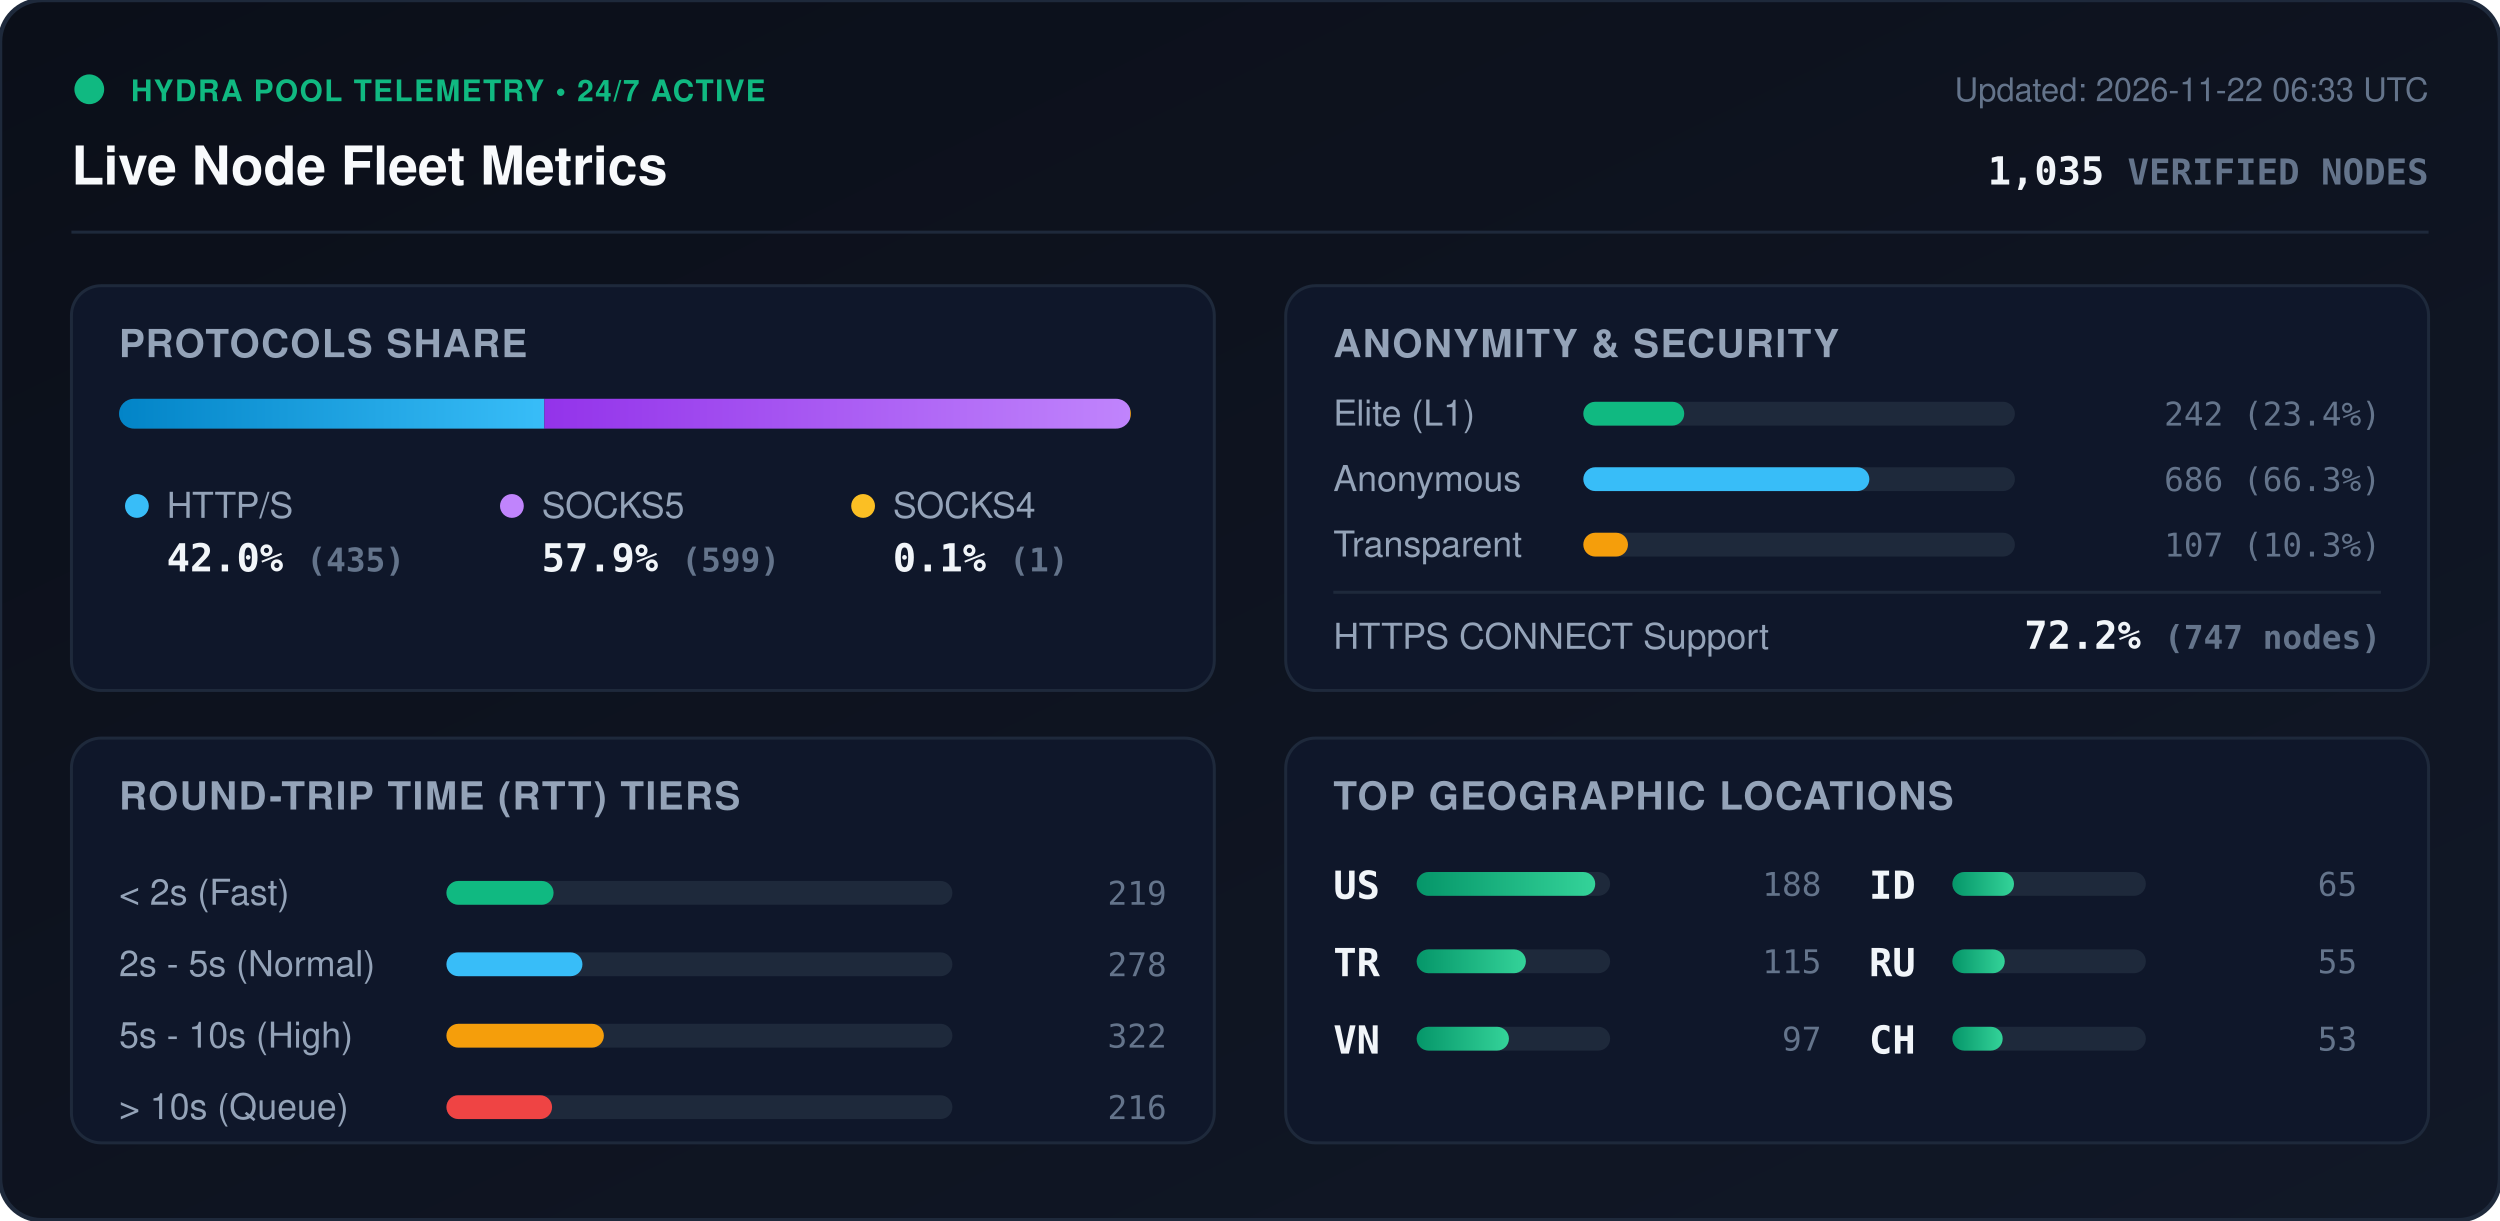
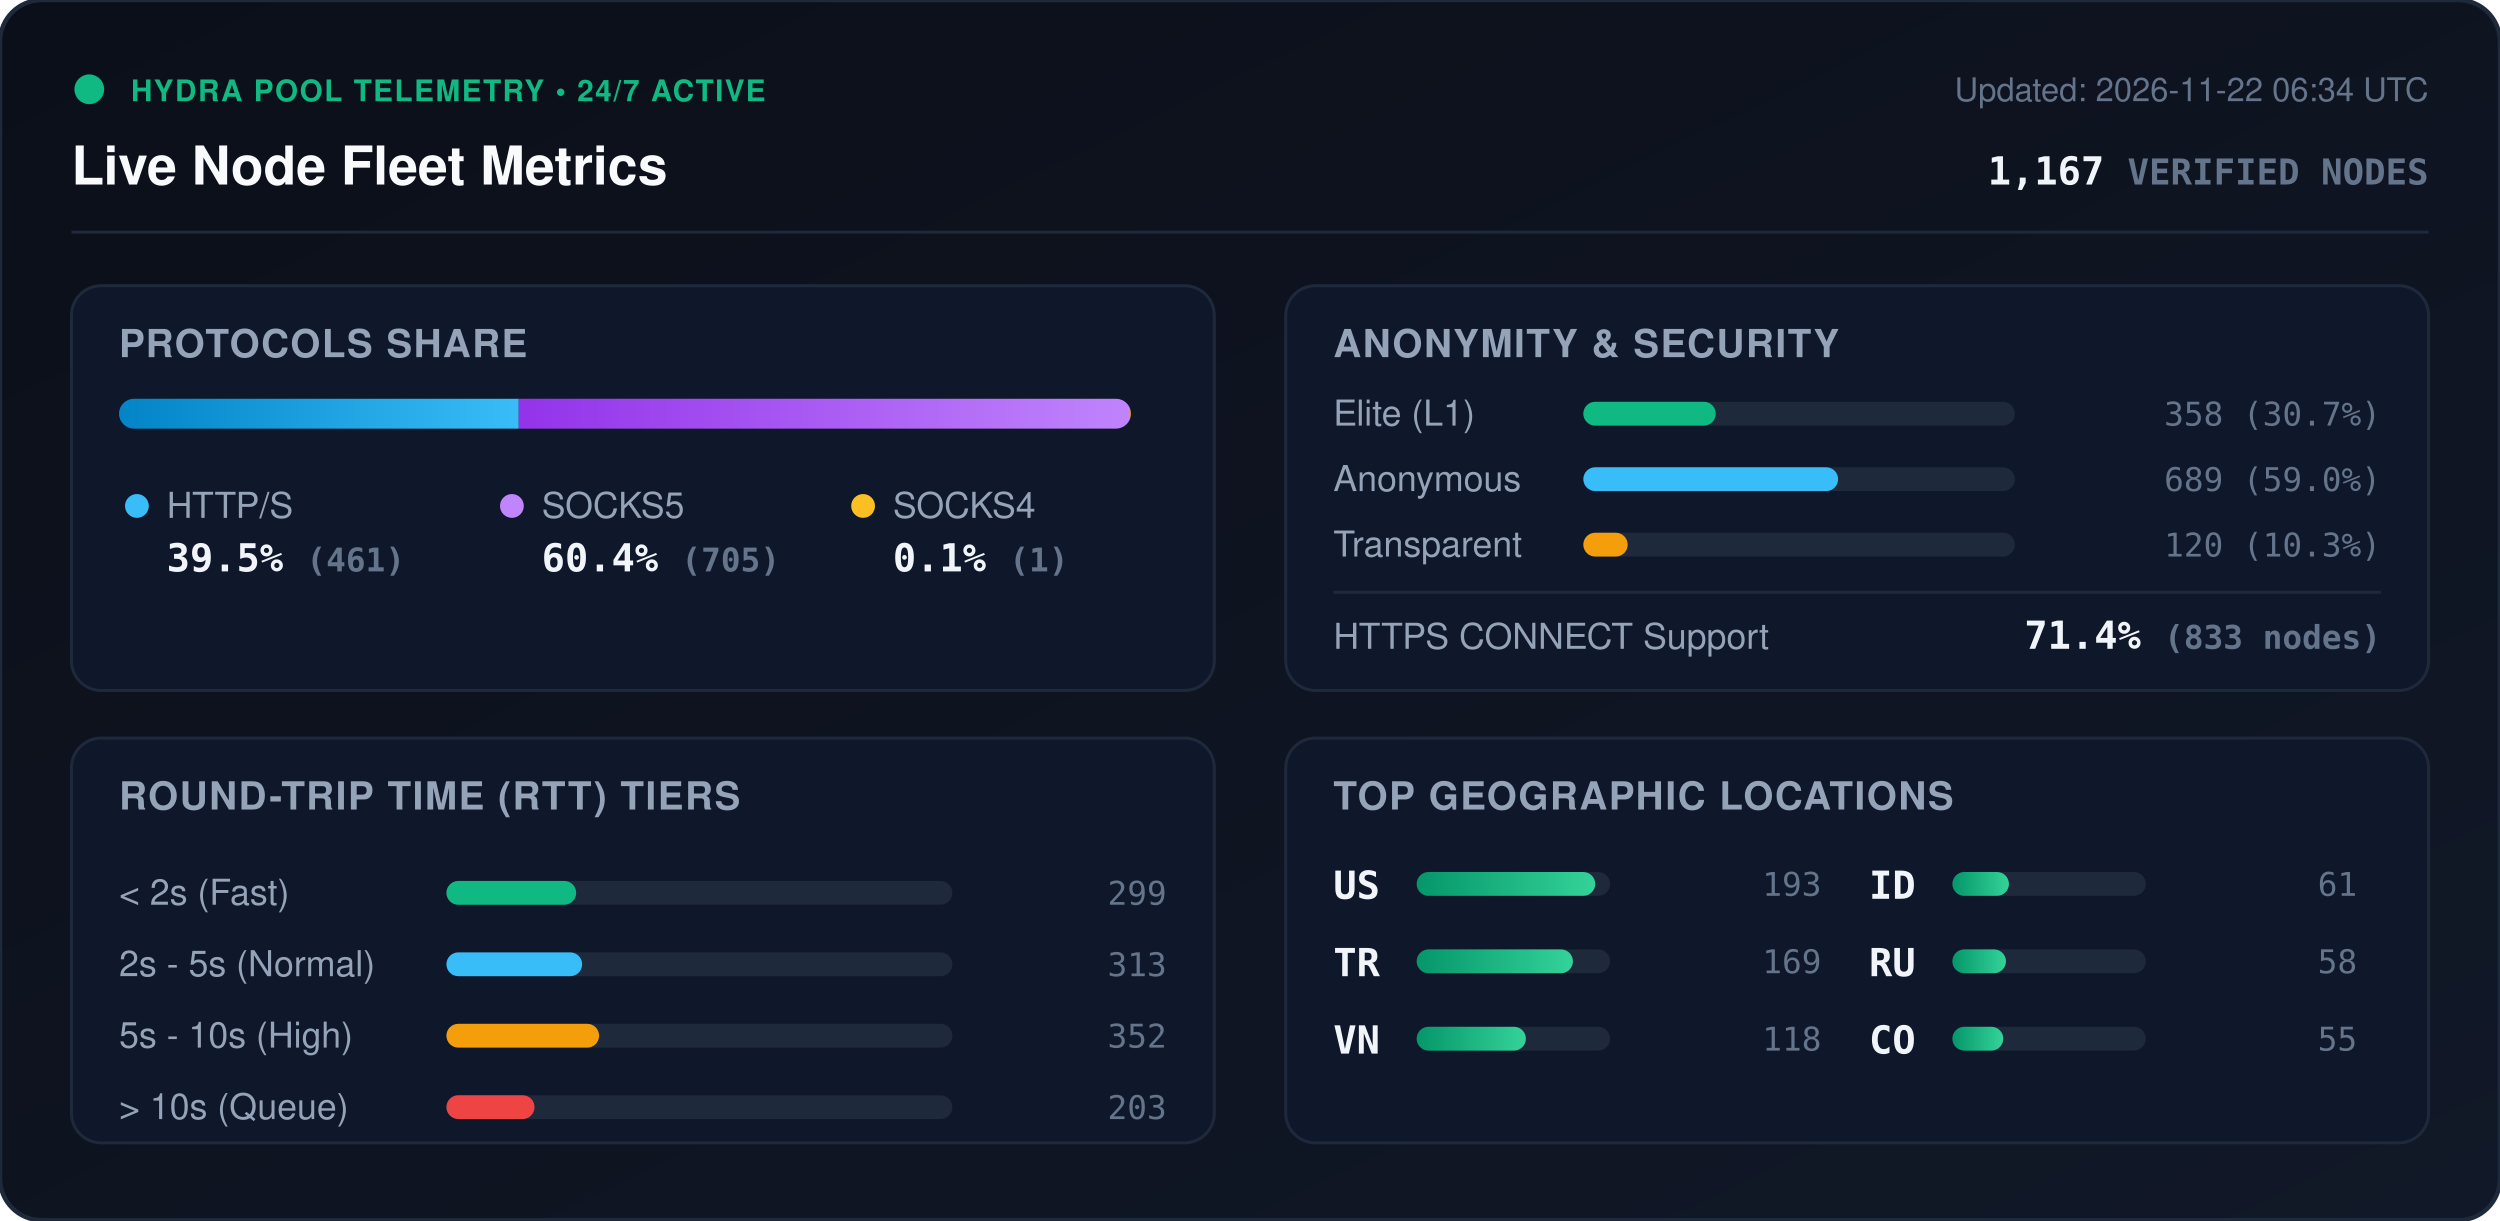
<svg xmlns="http://www.w3.org/2000/svg" viewBox="0 0 840 410" width="840" height="410" style="max-width: 100%; height: auto;">
  <defs>
    <linearGradient id="bg" x1="0%" y1="0%" x2="100%" y2="100%">
      <stop offset="0%" stop-color="#0b0f19" />
      <stop offset="100%" stop-color="#111827" />
    </linearGradient>
    <linearGradient id="bar-http" x1="0%" y1="0%" x2="100%" y2="0%">
      <stop offset="0%" stop-color="#0284c7" />
      <stop offset="100%" stop-color="#38bdf8" />
    </linearGradient>
    <linearGradient id="bar-socks5" x1="0%" y1="0%" x2="100%" y2="0%">
      <stop offset="0%" stop-color="#9333ea" />
      <stop offset="100%" stop-color="#c084fc" />
    </linearGradient>
    <linearGradient id="bar-socks4" x1="0%" y1="0%" x2="100%" y2="0%">
      <stop offset="0%" stop-color="#d97706" />
      <stop offset="100%" stop-color="#fbbf24" />
    </linearGradient>
    <linearGradient id="bar-green" x1="0%" y1="0%" x2="100%" y2="0%">
      <stop offset="0%" stop-color="#059669" />
      <stop offset="100%" stop-color="#34d399" />
    </linearGradient>
    <clipPath id="prog-track-clip">
      <rect width="340.0" height="10" rx="5" />
    </clipPath>
    <style>
      .title { font: 700 18px -apple-system, BlinkMacSystemFont, 'Segoe UI', Helvetica, Arial, sans-serif; fill: #f8fafc; }
      .sub { font: 500 11px -apple-system, BlinkMacSystemFont, 'Segoe UI', Helvetica, Arial, sans-serif; fill: #64748b; }
      .section-hdr { font: 600 13px -apple-system, BlinkMacSystemFont, 'Segoe UI', Helvetica, Arial, sans-serif; fill: #94a3b8; letter-spacing: 0.5px; }
      .metric-val { font: 700 13px -apple-system, BlinkMacSystemFont, 'Segoe UI', Helvetica, Arial, sans-serif; fill: #f1f5f9; }
      .metric-lbl { font: 500 12px -apple-system, BlinkMacSystemFont, 'Segoe UI', Helvetica, Arial, sans-serif; fill: #94a3b8; }
      .badge-txt { font: 700 10px -apple-system, BlinkMacSystemFont, 'Segoe UI', Helvetica, Arial, sans-serif; fill: #10b981; letter-spacing: 0.5px; }
      .mono { font-family: ui-monospace, SFMono-Regular, Menlo, Monaco, Consolas, monospace; }
      .pulse { animation: beacon 2s infinite ease-in-out; }
      @keyframes beacon { 0%, 100% { opacity: 1; } 50% { opacity: 0.35; } }
    </style>
  </defs>
  <rect width="840" height="410" rx="14" fill="url(#bg)" stroke="#1e293b" stroke-width="1.5" />
  <g transform="translate(24, 24)">
    <circle cx="6" cy="6" r="5" fill="#10b981" class="pulse" />
    <text x="20" y="10" class="badge-txt">HYDRA POOL TELEMETRY • 24/7 ACTIVE</text>
    <text x="0" y="38" class="title">Live Node Fleet Metrics</text>
-     <text x="792" y="10" text-anchor="end" class="sub">Updated: 2026-11-22 06:33 UTC</text>
-     <text x="792" y="38" text-anchor="end" class="metric-val mono" fill="#38bdf8">1,035 <tspan font-size="12" fill="#64748b">VERIFIED NODES</tspan>
+     <text x="792" y="10" text-anchor="end" class="sub">Updated: 2026-11-22 06:34 UTC</text>
+     <text x="792" y="38" text-anchor="end" class="metric-val mono" fill="#38bdf8">1,167 <tspan font-size="12" fill="#64748b">VERIFIED NODES</tspan>
    </text>
  </g>
  <line x1="24" y1="78" x2="816" y2="78" stroke="#1e293b" stroke-width="1" />
  <g transform="translate(24, 96)">
    <rect width="384" height="136" rx="10" fill="#0f172a" stroke="#1e293b" />
    <text x="16" y="24" class="section-hdr">PROTOCOLS SHARE</text>
    <g transform="translate(16, 38)">
      <rect width="340.0" height="10" rx="5" fill="#1e293b" />
      <g clip-path="url(#prog-track-clip)">
-         <rect x="0" width="142.9" height="10" fill="url(#bar-http)" />
-         <rect x="142.9" width="196.8" height="10" fill="url(#bar-socks5)" />
+         <rect x="0" width="134.3" height="10" fill="url(#bar-http)" />
+         <rect x="134.3" width="205.4" height="10" fill="url(#bar-socks5)" />
        <rect x="339.7" width="0.3" height="10" fill="url(#bar-socks4)" />
      </g>
    </g>
    <g transform="translate(16, 68)">
      <circle cx="6" cy="6" r="4" fill="#38bdf8" />
      <text x="16" y="10" class="metric-lbl">HTTP/S</text>
-       <text x="16" y="28" class="metric-val mono">42.0% <tspan font-size="11" fill="#64748b">(435)</tspan>
+       <text x="16" y="28" class="metric-val mono">39.5% <tspan font-size="11" fill="#64748b">(461)</tspan>
      </text>
      <circle cx="132" cy="6" r="4" fill="#c084fc" />
      <text x="142" y="10" class="metric-lbl">SOCKS5</text>
-       <text x="142" y="28" class="metric-val mono">57.9% <tspan font-size="11" fill="#64748b">(599)</tspan>
+       <text x="142" y="28" class="metric-val mono">60.4% <tspan font-size="11" fill="#64748b">(705)</tspan>
      </text>
      <circle cx="250" cy="6" r="4" fill="#fbbf24" />
      <text x="260" y="10" class="metric-lbl">SOCKS4</text>
      <text x="260" y="28" class="metric-val mono">0.1% <tspan font-size="11" fill="#64748b">(1)</tspan>
      </text>
    </g>
  </g>
  <g transform="translate(432, 96)">
    <rect width="384" height="136" rx="10" fill="#0f172a" stroke="#1e293b" />
    <text x="16" y="24" class="section-hdr">ANONYMITY &amp; SECURITY</text>
    <text x="16" y="47" class="metric-lbl">Elite (L1)</text>
    <rect x="100" y="39" width="145.0" height="8" rx="4" fill="#1e293b" />
-     <rect x="100" y="39" width="33.9" height="8" rx="4" fill="#10b981" />
-     <text x="368" y="47" text-anchor="end" class="mono sub" fill="#e2e8f0">242 (23.4%)</text>
+     <rect x="100" y="39" width="44.5" height="8" rx="4" fill="#10b981" />
+     <text x="368" y="47" text-anchor="end" class="mono sub" fill="#e2e8f0">358 (30.7%)</text>
    <text x="16" y="69" class="metric-lbl">Anonymous</text>
    <rect x="100" y="61" width="145.0" height="8" rx="4" fill="#1e293b" />
-     <rect x="100" y="61" width="96.1" height="8" rx="4" fill="#38bdf8" />
-     <text x="368" y="69" text-anchor="end" class="mono sub" fill="#e2e8f0">686 (66.3%)</text>
+     <rect x="100" y="61" width="85.6" height="8" rx="4" fill="#38bdf8" />
+     <text x="368" y="69" text-anchor="end" class="mono sub" fill="#e2e8f0">689 (59.0%)</text>
    <text x="16" y="91" class="metric-lbl">Transparent</text>
    <rect x="100" y="83" width="145.0" height="8" rx="4" fill="#1e293b" />
-     <rect x="100" y="83" width="15.0" height="8" rx="4" fill="#f59e0b" />
-     <text x="368" y="91" text-anchor="end" class="mono sub" fill="#e2e8f0">107 (10.3%)</text>
+     <rect x="100" y="83" width="14.9" height="8" rx="4" fill="#f59e0b" />
+     <text x="368" y="91" text-anchor="end" class="mono sub" fill="#e2e8f0">120 (10.3%)</text>
    <line x1="16" y1="103" x2="368" y2="103" stroke="#1e293b" stroke-width="1" />
    <text x="16" y="122" class="metric-lbl">HTTPS CONNECT Support</text>
-     <text x="368" y="122" text-anchor="end" class="metric-val mono" fill="#34d399">72.2% <tspan font-size="11" fill="#64748b">(747 nodes)</tspan>
+     <text x="368" y="122" text-anchor="end" class="metric-val mono" fill="#34d399">71.4% <tspan font-size="11" fill="#64748b">(833 nodes)</tspan>
    </text>
  </g>
  <g transform="translate(24, 248)">
    <rect width="384" height="136" rx="10" fill="#0f172a" stroke="#1e293b" />
    <text x="16" y="24" class="section-hdr">ROUND-TRIP TIME (RTT) TIERS</text>
    <g transform="translate(16, 42)">
      <text x="0" y="14" class="metric-lbl">&lt; 2s (Fast)</text>
      <rect x="110" y="6" width="170" height="8" rx="4" fill="#1e293b" />
-       <rect x="110" y="6" width="36.0" height="8" rx="4" fill="#10b981" />
-       <text x="352" y="14" text-anchor="end" class="mono sub">219</text>
+       <rect x="110" y="6" width="43.6" height="8" rx="4" fill="#10b981" />
+       <text x="352" y="14" text-anchor="end" class="mono sub">299</text>
      <text x="0" y="38" class="metric-lbl">2s - 5s (Normal)</text>
      <rect x="110" y="30" width="170" height="8" rx="4" fill="#1e293b" />
-       <rect x="110" y="30" width="45.7" height="8" rx="4" fill="#38bdf8" />
-       <text x="352" y="38" text-anchor="end" class="mono sub">278</text>
+       <rect x="110" y="30" width="45.6" height="8" rx="4" fill="#38bdf8" />
+       <text x="352" y="38" text-anchor="end" class="mono sub">313</text>
      <text x="0" y="62" class="metric-lbl">5s - 10s (High)</text>
      <rect x="110" y="54" width="170" height="8" rx="4" fill="#1e293b" />
-       <rect x="110" y="54" width="52.9" height="8" rx="4" fill="#f59e0b" />
-       <text x="352" y="62" text-anchor="end" class="mono sub">322</text>
+       <rect x="110" y="54" width="51.3" height="8" rx="4" fill="#f59e0b" />
+       <text x="352" y="62" text-anchor="end" class="mono sub">352</text>
      <text x="0" y="86" class="metric-lbl">&gt; 10s (Queue)</text>
      <rect x="110" y="78" width="170" height="8" rx="4" fill="#1e293b" />
-       <rect x="110" y="78" width="35.5" height="8" rx="4" fill="#ef4444" />
-       <text x="352" y="86" text-anchor="end" class="mono sub">216</text>
+       <rect x="110" y="78" width="29.6" height="8" rx="4" fill="#ef4444" />
+       <text x="352" y="86" text-anchor="end" class="mono sub">203</text>
    </g>
  </g>
  <g transform="translate(432, 248)">
    <rect width="384" height="136" rx="10" fill="#0f172a" stroke="#1e293b" />
    <text x="16" y="24" class="section-hdr">TOP GEOGRAPHIC LOCATIONS</text>
    <g transform="translate(16, 42)">
      <g transform="translate(0, 0)">
        <text x="0" y="12" class="mono metric-val" font-size="12">US</text>
        <rect x="28" y="3" width="65" height="8" rx="4" fill="#1e293b" />
        <rect x="28" y="3" width="60.0" height="8" rx="4" fill="url(#bar-green)" />
-         <text x="164" y="11" text-anchor="end" class="mono sub">188</text>
+         <text x="164" y="11" text-anchor="end" class="mono sub">193</text>
      </g>
      <g transform="translate(0, 26)">
        <text x="0" y="12" class="mono metric-val" font-size="12">TR</text>
        <rect x="28" y="3" width="65" height="8" rx="4" fill="#1e293b" />
-         <rect x="28" y="3" width="36.7" height="8" rx="4" fill="url(#bar-green)" />
-         <text x="164" y="11" text-anchor="end" class="mono sub">115</text>
+         <rect x="28" y="3" width="52.5" height="8" rx="4" fill="url(#bar-green)" />
+         <text x="164" y="11" text-anchor="end" class="mono sub">169</text>
      </g>
      <g transform="translate(0, 52)">
        <text x="0" y="12" class="mono metric-val" font-size="12">VN</text>
        <rect x="28" y="3" width="65" height="8" rx="4" fill="#1e293b" />
-         <rect x="28" y="3" width="31.0" height="8" rx="4" fill="url(#bar-green)" />
-         <text x="164" y="11" text-anchor="end" class="mono sub">97</text>
+         <rect x="28" y="3" width="36.7" height="8" rx="4" fill="url(#bar-green)" />
+         <text x="164" y="11" text-anchor="end" class="mono sub">118</text>
      </g>
      <g transform="translate(180, 0)">
        <text x="0" y="12" class="mono metric-val" font-size="12">ID</text>
        <rect x="28" y="3" width="65" height="8" rx="4" fill="#1e293b" />
-         <rect x="28" y="3" width="20.7" height="8" rx="4" fill="url(#bar-green)" />
-         <text x="164" y="11" text-anchor="end" class="mono sub">65</text>
+         <rect x="28" y="3" width="19.0" height="8" rx="4" fill="url(#bar-green)" />
+         <text x="164" y="11" text-anchor="end" class="mono sub">61</text>
      </g>
      <g transform="translate(180, 26)">
        <text x="0" y="12" class="mono metric-val" font-size="12">RU</text>
        <rect x="28" y="3" width="65" height="8" rx="4" fill="#1e293b" />
-         <rect x="28" y="3" width="17.6" height="8" rx="4" fill="url(#bar-green)" />
-         <text x="164" y="11" text-anchor="end" class="mono sub">55</text>
+         <rect x="28" y="3" width="18.0" height="8" rx="4" fill="url(#bar-green)" />
+         <text x="164" y="11" text-anchor="end" class="mono sub">58</text>
      </g>
      <g transform="translate(180, 52)">
-         <text x="0" y="12" class="mono metric-val" font-size="12">CH</text>
+         <text x="0" y="12" class="mono metric-val" font-size="12">CO</text>
        <rect x="28" y="3" width="65" height="8" rx="4" fill="#1e293b" />
-         <rect x="28" y="3" width="16.9" height="8" rx="4" fill="url(#bar-green)" />
-         <text x="164" y="11" text-anchor="end" class="mono sub">53</text>
+         <rect x="28" y="3" width="17.1" height="8" rx="4" fill="url(#bar-green)" />
+         <text x="164" y="11" text-anchor="end" class="mono sub">55</text>
      </g>
    </g>
  </g>
</svg>
